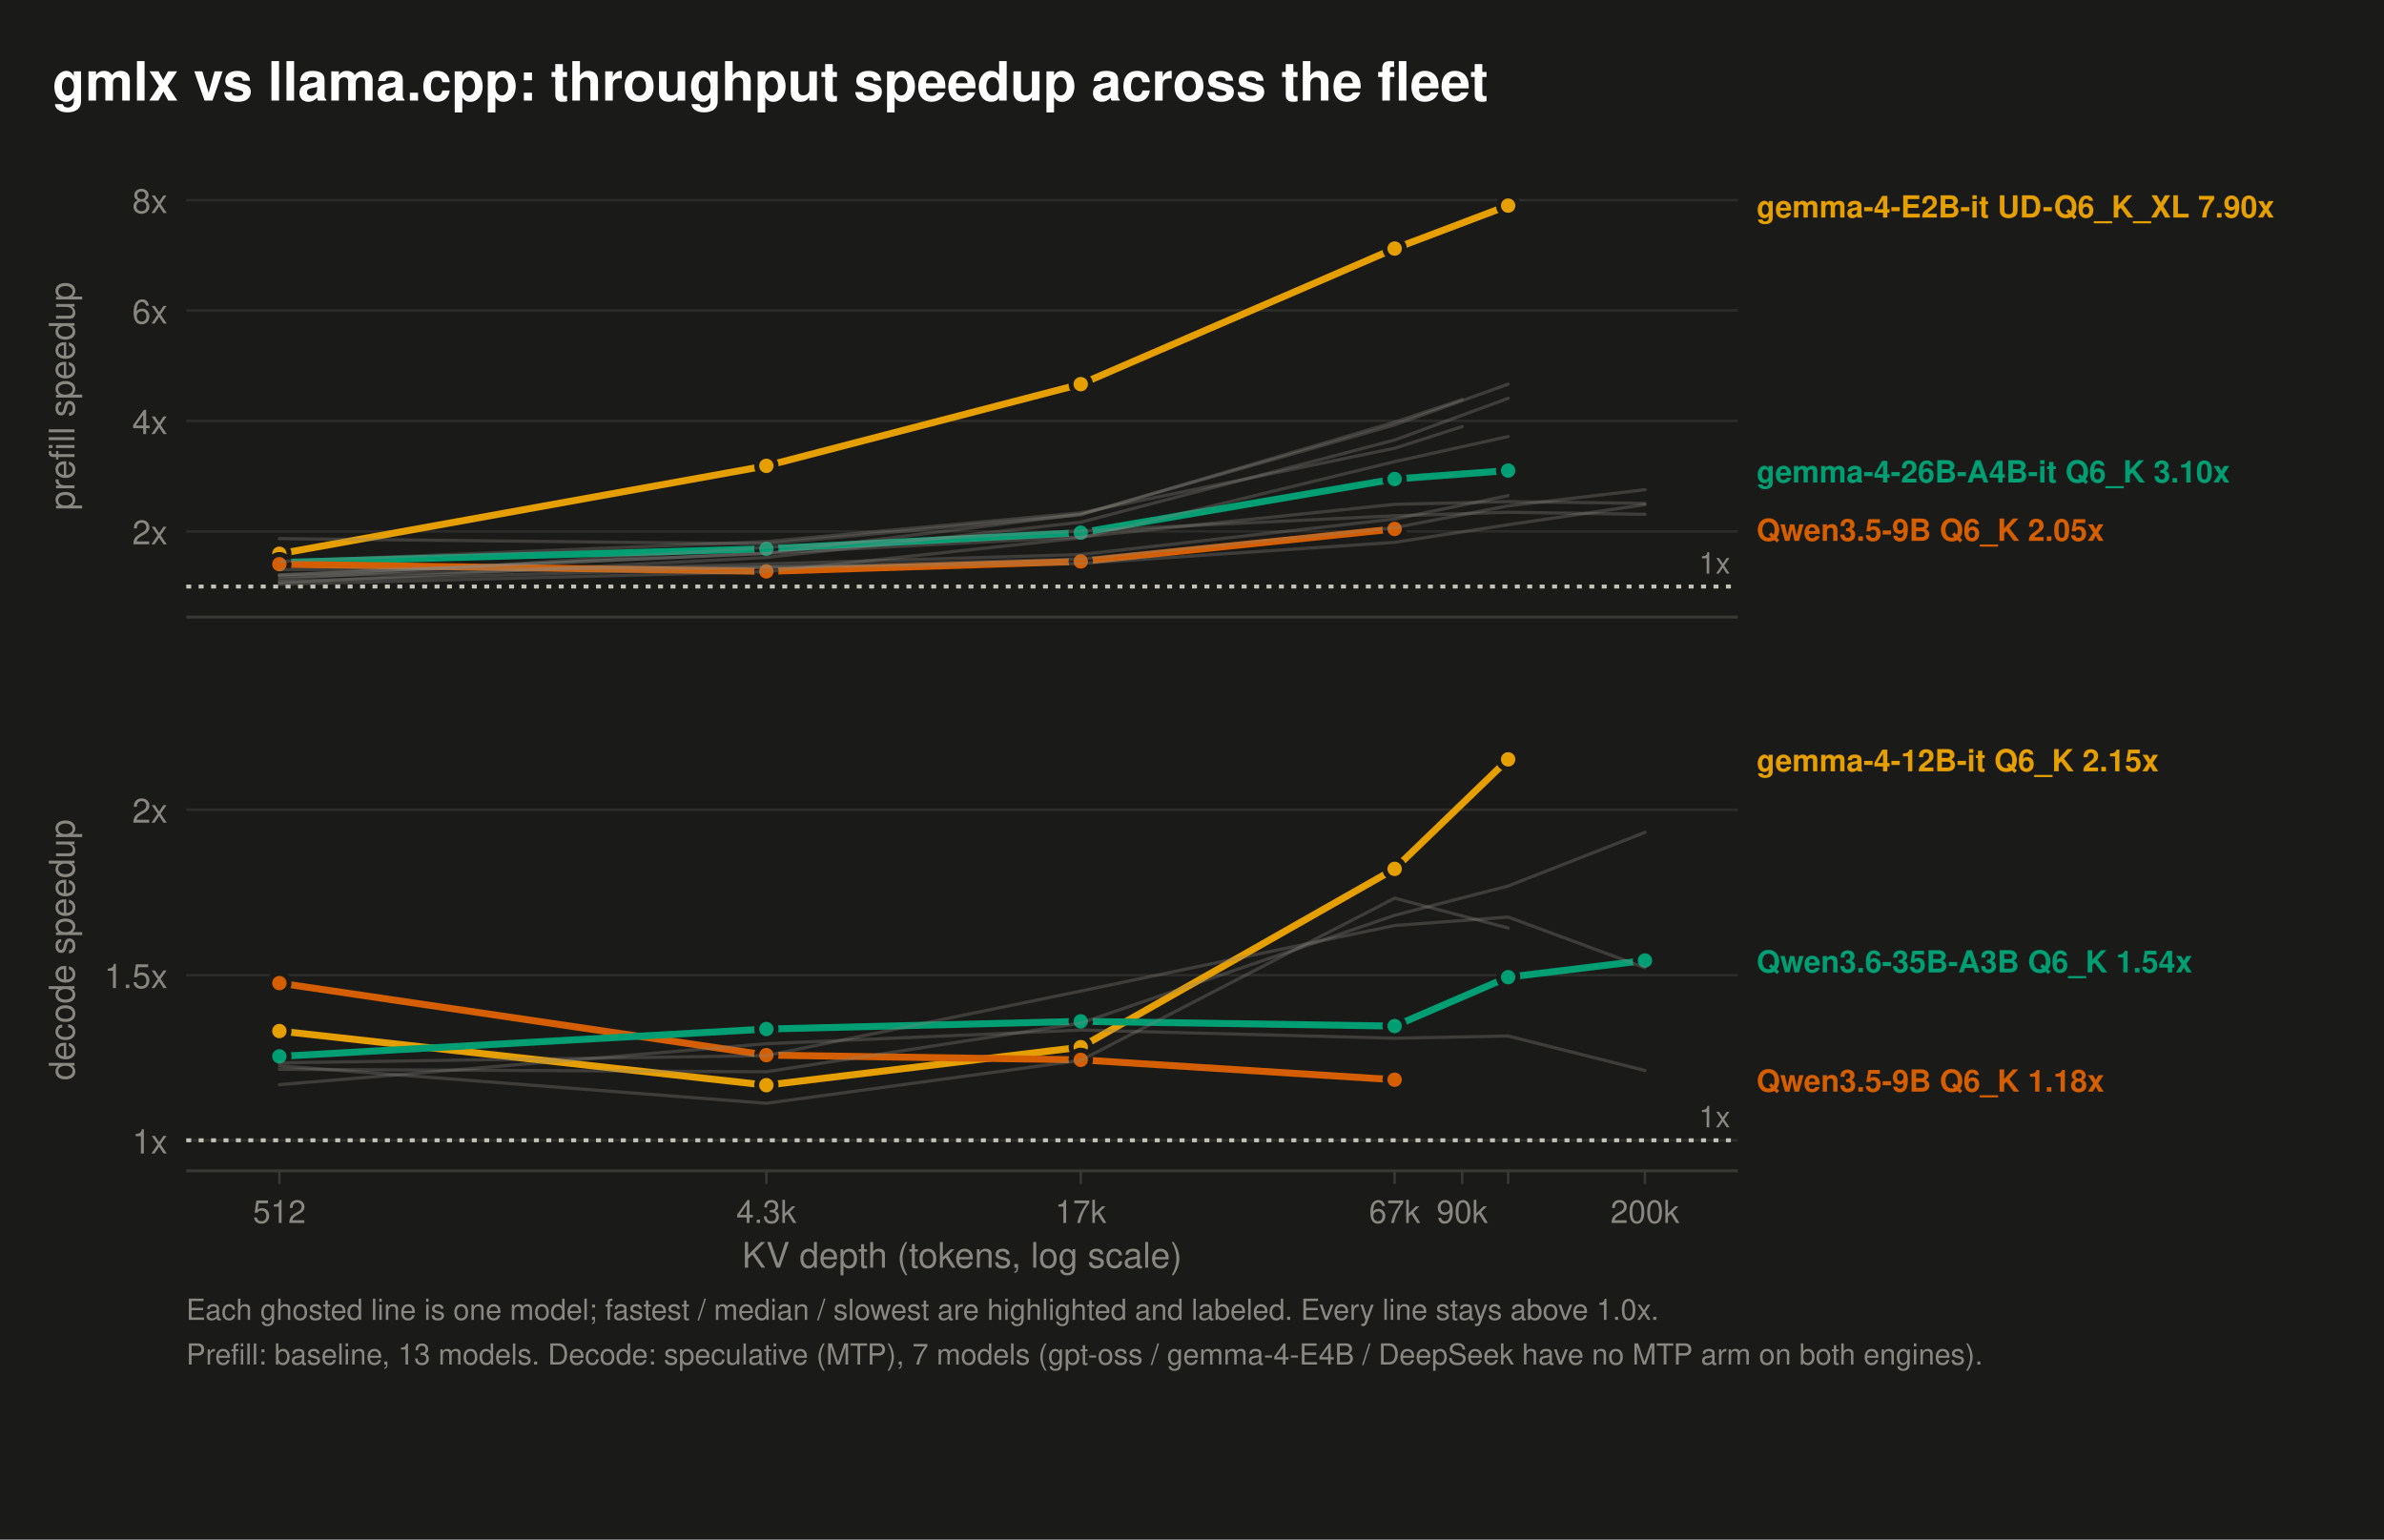
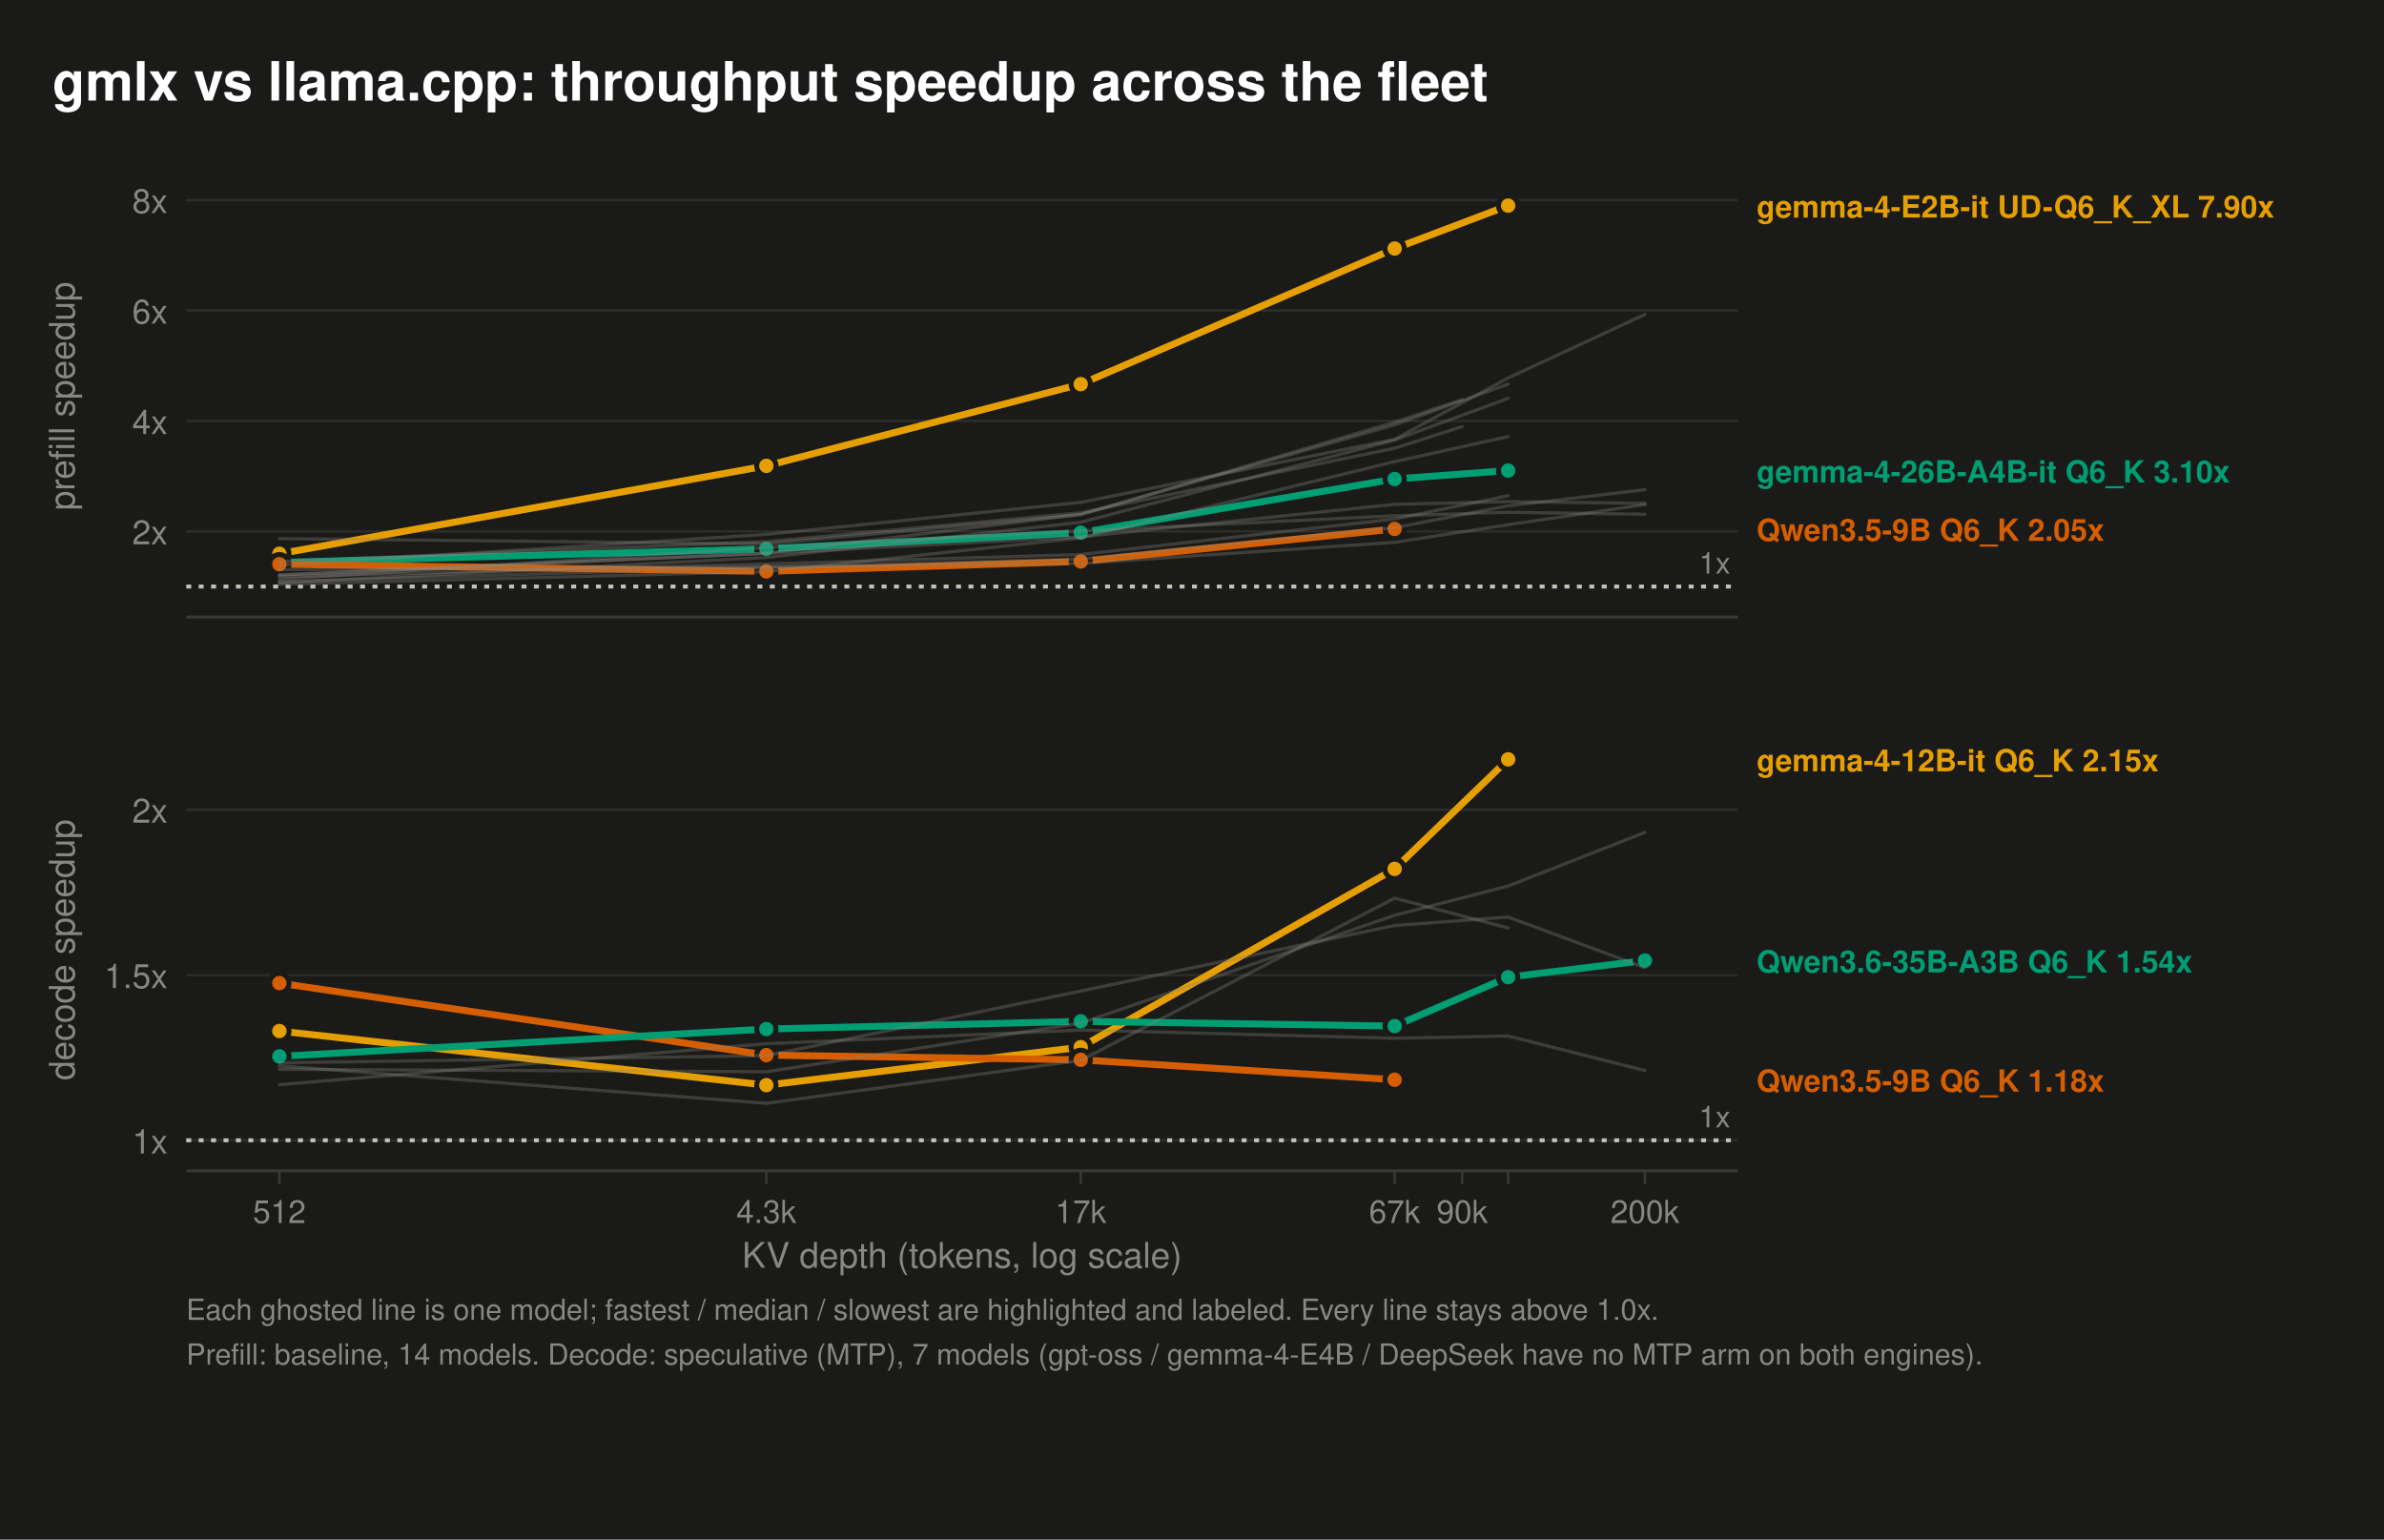
<svg xmlns="http://www.w3.org/2000/svg" width="960" height="620" viewBox="0 0 960 620" font-family="system-ui, -apple-system, 'Segoe UI', Helvetica, Arial, sans-serif">
  <rect x="0" y="0" width="960" height="620" fill="#1a1a19" />
  <text x="21.0" y="40.5" font-size="21.8" fill="#ffffff" font-weight="600">gmlx vs llama.cpp: throughput speedup across the fleet</text>
  <line x1="75.0" y1="214.0" x2="699.8" y2="214.0" stroke="#2c2c2a" stroke-width="1.0" />
  <text x="67.5" y="219.2" font-size="13.5" fill="#898781" text-anchor="end" style="font-variant-numeric: tabular-nums">2x</text>
  <line x1="75.0" y1="169.5" x2="699.8" y2="169.5" stroke="#2c2c2a" stroke-width="1.0" />
  <text x="67.5" y="174.8" font-size="13.5" fill="#898781" text-anchor="end" style="font-variant-numeric: tabular-nums">4x</text>
  <line x1="75.0" y1="125.0" x2="699.8" y2="125.0" stroke="#2c2c2a" stroke-width="1.0" />
  <text x="67.5" y="130.3" font-size="13.5" fill="#898781" text-anchor="end" style="font-variant-numeric: tabular-nums">6x</text>
  <line x1="75.0" y1="80.6" x2="699.8" y2="80.6" stroke="#2c2c2a" stroke-width="1.0" />
  <text x="67.5" y="85.8" font-size="13.5" fill="#898781" text-anchor="end" style="font-variant-numeric: tabular-nums">8x</text>
  <line x1="75.0" y1="248.5" x2="699.8" y2="248.5" stroke="#383835" stroke-width="1.2" />
  <line x1="75.0" y1="236.2" x2="699.8" y2="236.2" stroke="#c3c2b7" stroke-width="1.6" stroke-dasharray="2,3" />
  <text x="696.8" y="231.0" font-size="12.0" fill="#898781" text-anchor="end">1x</text>
  <line x1="112.5" y1="248.5" x2="112.5" y2="248.5" stroke="#383835" stroke-width="1.0" />
  <line x1="308.6" y1="248.5" x2="308.6" y2="248.5" stroke="#383835" stroke-width="1.0" />
  <line x1="435.2" y1="248.5" x2="435.2" y2="248.5" stroke="#383835" stroke-width="1.0" />
  <line x1="561.6" y1="248.5" x2="561.6" y2="248.5" stroke="#383835" stroke-width="1.0" />
  <line x1="588.8" y1="248.5" x2="588.8" y2="248.5" stroke="#383835" stroke-width="1.0" />
  <line x1="607.3" y1="248.5" x2="607.3" y2="248.5" stroke="#383835" stroke-width="1.0" />
  <line x1="662.4" y1="248.5" x2="662.4" y2="248.5" stroke="#383835" stroke-width="1.0" />
  <path d="M112.5,226.5 L308.6,221.0 L435.2,214.5 L561.6,192.9 L607.3,189.5" fill="none" stroke="#009e73" stroke-width="2.8" stroke-linejoin="round" stroke-linecap="round" />
  <circle cx="112.5" cy="226.5" r="3.9" fill="#009e73" stroke="#1a1a19" stroke-width="2.0" />
  <circle cx="308.6" cy="221.0" r="3.9" fill="#009e73" stroke="#1a1a19" stroke-width="2.0" />
  <circle cx="435.2" cy="214.5" r="3.9" fill="#009e73" stroke="#1a1a19" stroke-width="2.0" />
  <circle cx="561.6" cy="192.9" r="3.9" fill="#009e73" stroke="#1a1a19" stroke-width="2.0" />
  <circle cx="607.3" cy="189.5" r="3.9" fill="#009e73" stroke="#1a1a19" stroke-width="2.0" />
  <path d="M112.5,223.0 L308.6,187.6 L435.2,154.7 L561.6,100.1 L607.3,82.8" fill="none" stroke="#e69f00" stroke-width="2.8" stroke-linejoin="round" stroke-linecap="round" />
  <circle cx="112.5" cy="223.0" r="3.9" fill="#e69f00" stroke="#1a1a19" stroke-width="2.0" />
  <circle cx="308.6" cy="187.6" r="3.9" fill="#e69f00" stroke="#1a1a19" stroke-width="2.0" />
  <circle cx="435.2" cy="154.7" r="3.9" fill="#e69f00" stroke="#1a1a19" stroke-width="2.0" />
  <circle cx="561.6" cy="100.1" r="3.9" fill="#e69f00" stroke="#1a1a19" stroke-width="2.0" />
  <circle cx="607.3" cy="82.8" r="3.9" fill="#e69f00" stroke="#1a1a19" stroke-width="2.0" />
  <path d="M112.5,227.2 L308.6,230.1 L435.2,226.1 L561.6,213.0" fill="none" stroke="#d55e00" stroke-width="2.8" stroke-linejoin="round" stroke-linecap="round" />
  <circle cx="112.5" cy="227.2" r="3.9" fill="#d55e00" stroke="#1a1a19" stroke-width="2.0" />
  <circle cx="308.6" cy="230.1" r="3.9" fill="#d55e00" stroke="#1a1a19" stroke-width="2.0" />
  <circle cx="435.2" cy="226.1" r="3.9" fill="#d55e00" stroke="#1a1a19" stroke-width="2.0" />
  <circle cx="561.6" cy="213.0" r="3.9" fill="#d55e00" stroke="#1a1a19" stroke-width="2.0" />
  <path d="M112.5,231.6 L308.6,222.8 L435.2,207.1 L561.6,171.1 L607.3,154.7" fill="none" stroke="#898781" stroke-width="1.3" opacity="0.32" stroke-linejoin="round" stroke-linecap="round" />
  <path d="M112.5,235.3 L308.6,230.2 L435.2,216.6 L561.6,185.9 L607.3,175.8" fill="none" stroke="#898781" stroke-width="1.3" opacity="0.32" stroke-linejoin="round" stroke-linecap="round" />
  <path d="M112.5,232.3 L308.6,227.1 L435.2,223.3 L561.6,209.0 L607.3,199.6" fill="none" stroke="#898781" stroke-width="1.3" opacity="0.32" stroke-linejoin="round" stroke-linecap="round" />
  <path d="M112.5,229.4 L308.6,228.4 L435.2,225.1 L561.6,212.5 L607.3,203.7 L662.4,197.2" fill="none" stroke="#898781" stroke-width="1.3" opacity="0.32" stroke-linejoin="round" stroke-linecap="round" />
  <path d="M112.5,234.7 L308.6,224.5 L435.2,210.3 L561.6,177.2 L607.3,160.4" fill="none" stroke="#898781" stroke-width="1.3" opacity="0.32" stroke-linejoin="round" stroke-linecap="round" />
  <path d="M112.5,226.1 L308.6,218.1 L435.2,206.5 L561.6,180.5 L588.8,171.8" fill="none" stroke="#898781" stroke-width="1.3" opacity="0.32" stroke-linejoin="round" stroke-linecap="round" />
  <path d="M112.5,216.9 L308.6,219.0 L435.2,207.3 L561.6,170.0 L588.8,160.9" fill="none" stroke="#898781" stroke-width="1.3" opacity="0.32" stroke-linejoin="round" stroke-linecap="round" />
  <path d="M112.5,233.3 L308.6,220.4 L435.2,213.8 L561.6,207.7 L607.3,206.3 L662.4,207.1" fill="none" stroke="#898781" stroke-width="1.3" opacity="0.32" stroke-linejoin="round" stroke-linecap="round" />
  <path d="M112.5,234.2 L308.6,228.4 L435.2,226.9 L561.6,218.4 L607.3,211.3 L662.4,203.2" fill="none" stroke="#898781" stroke-width="1.3" opacity="0.32" stroke-linejoin="round" stroke-linecap="round" />
  <path d="M112.5,231.5 L308.6,222.8 L435.2,216.2 L561.6,203.1 L607.3,202.0 L662.4,202.7" fill="none" stroke="#898781" stroke-width="1.3" opacity="0.32" stroke-linejoin="round" stroke-linecap="round" />
+   <path d="M112.5,227.6 L308.6,215.2 L435.2,202.3 L561.6,176.9 L607.3,152.2 L662.4,126.6" fill="none" stroke="#898781" stroke-width="1.3" opacity="0.32" stroke-linejoin="round" stroke-linecap="round" />
  <text x="30.0" y="159.5" font-size="14.2" fill="#898781" text-anchor="middle" transform="rotate(-90.0 30.0 159.5)">prefill speedup</text>
  <text x="707.3" y="87.6" font-size="12.3" fill="#e69f00" font-weight="600">gemma-4-E2B-it UD-Q6_K_XL 7.90x</text>
  <text x="707.3" y="194.3" font-size="12.3" fill="#009e73" font-weight="600">gemma-4-26B-A4B-it Q6_K 3.10x</text>
  <text x="707.3" y="217.8" font-size="12.3" fill="#d55e00" font-weight="600">Qwen3.5-9B Q6_K 2.05x</text>
  <line x1="75.0" y1="459.2" x2="699.8" y2="459.2" stroke="#2c2c2a" stroke-width="1.0" />
  <text x="67.5" y="464.5" font-size="13.5" fill="#898781" text-anchor="end" style="font-variant-numeric: tabular-nums">1x</text>
  <line x1="75.0" y1="392.7" x2="699.8" y2="392.7" stroke="#2c2c2a" stroke-width="1.0" />
  <text x="67.5" y="397.9" font-size="13.5" fill="#898781" text-anchor="end" style="font-variant-numeric: tabular-nums">1.5x</text>
  <line x1="75.0" y1="326.1" x2="699.8" y2="326.1" stroke="#2c2c2a" stroke-width="1.0" />
  <text x="67.5" y="331.3" font-size="13.5" fill="#898781" text-anchor="end" style="font-variant-numeric: tabular-nums">2x</text>
  <line x1="75.0" y1="471.5" x2="699.8" y2="471.5" stroke="#383835" stroke-width="1.2" />
  <line x1="75.0" y1="459.2" x2="699.8" y2="459.2" stroke="#c3c2b7" stroke-width="1.6" stroke-dasharray="2,3" />
  <text x="696.8" y="454.0" font-size="12.0" fill="#898781" text-anchor="end">1x</text>
  <line x1="112.5" y1="471.5" x2="112.5" y2="476.8" stroke="#383835" stroke-width="1.0" />
  <text x="112.5" y="492.5" font-size="12.8" fill="#898781" text-anchor="middle" style="font-variant-numeric: tabular-nums">512</text>
  <line x1="308.6" y1="471.5" x2="308.6" y2="476.8" stroke="#383835" stroke-width="1.0" />
  <text x="308.6" y="492.5" font-size="12.8" fill="#898781" text-anchor="middle" style="font-variant-numeric: tabular-nums">4.3k</text>
  <line x1="435.2" y1="471.5" x2="435.2" y2="476.8" stroke="#383835" stroke-width="1.0" />
  <text x="435.2" y="492.5" font-size="12.8" fill="#898781" text-anchor="middle" style="font-variant-numeric: tabular-nums">17k</text>
  <line x1="561.6" y1="471.5" x2="561.6" y2="476.8" stroke="#383835" stroke-width="1.0" />
  <text x="561.6" y="492.5" font-size="12.8" fill="#898781" text-anchor="middle" style="font-variant-numeric: tabular-nums">67k</text>
  <line x1="588.8" y1="471.5" x2="588.8" y2="476.8" stroke="#383835" stroke-width="1.0" />
  <text x="588.8" y="492.5" font-size="12.8" fill="#898781" text-anchor="middle" style="font-variant-numeric: tabular-nums">90k</text>
  <line x1="607.3" y1="471.5" x2="607.3" y2="476.8" stroke="#383835" stroke-width="1.0" />
  <line x1="662.4" y1="471.5" x2="662.4" y2="476.8" stroke="#383835" stroke-width="1.0" />
  <text x="662.4" y="492.5" font-size="12.8" fill="#898781" text-anchor="middle" style="font-variant-numeric: tabular-nums">200k</text>
  <path d="M112.5,415.2 L308.6,437.0 L435.2,421.7 L561.6,349.9 L607.3,305.8" fill="none" stroke="#e69f00" stroke-width="2.8" stroke-linejoin="round" stroke-linecap="round" />
  <circle cx="112.5" cy="415.2" r="3.9" fill="#e69f00" stroke="#1a1a19" stroke-width="2.0" />
  <circle cx="308.6" cy="437.0" r="3.9" fill="#e69f00" stroke="#1a1a19" stroke-width="2.0" />
  <circle cx="435.2" cy="421.7" r="3.9" fill="#e69f00" stroke="#1a1a19" stroke-width="2.0" />
  <circle cx="561.6" cy="349.9" r="3.9" fill="#e69f00" stroke="#1a1a19" stroke-width="2.0" />
  <circle cx="607.3" cy="305.8" r="3.9" fill="#e69f00" stroke="#1a1a19" stroke-width="2.0" />
  <path d="M112.5,395.9 L308.6,424.9 L435.2,426.8 L561.6,434.8" fill="none" stroke="#d55e00" stroke-width="2.8" stroke-linejoin="round" stroke-linecap="round" />
  <circle cx="112.5" cy="395.9" r="3.9" fill="#d55e00" stroke="#1a1a19" stroke-width="2.0" />
  <circle cx="308.6" cy="424.9" r="3.9" fill="#d55e00" stroke="#1a1a19" stroke-width="2.0" />
  <circle cx="435.2" cy="426.8" r="3.9" fill="#d55e00" stroke="#1a1a19" stroke-width="2.0" />
  <circle cx="561.6" cy="434.8" r="3.9" fill="#d55e00" stroke="#1a1a19" stroke-width="2.0" />
  <path d="M112.5,425.4 L308.6,414.4 L435.2,411.3 L561.6,413.2 L607.3,393.5 L662.4,386.8" fill="none" stroke="#009e73" stroke-width="2.8" stroke-linejoin="round" stroke-linecap="round" />
  <circle cx="112.5" cy="425.4" r="3.9" fill="#009e73" stroke="#1a1a19" stroke-width="2.0" />
  <circle cx="308.6" cy="414.4" r="3.9" fill="#009e73" stroke="#1a1a19" stroke-width="2.0" />
  <circle cx="435.2" cy="411.3" r="3.9" fill="#009e73" stroke="#1a1a19" stroke-width="2.0" />
  <circle cx="561.6" cy="413.2" r="3.9" fill="#009e73" stroke="#1a1a19" stroke-width="2.0" />
  <circle cx="607.3" cy="393.5" r="3.9" fill="#009e73" stroke="#1a1a19" stroke-width="2.0" />
  <circle cx="662.4" cy="386.8" r="3.9" fill="#009e73" stroke="#1a1a19" stroke-width="2.0" />
  <path d="M112.5,429.2 L308.6,444.3 L435.2,427.0 L561.6,361.7 L607.3,373.7" fill="none" stroke="#898781" stroke-width="1.3" opacity="0.32" stroke-linejoin="round" stroke-linecap="round" />
  <path d="M112.5,430.6 L308.6,431.6 L435.2,412.0 L561.6,368.6 L607.3,356.8 L662.4,335.2" fill="none" stroke="#898781" stroke-width="1.3" opacity="0.32" stroke-linejoin="round" stroke-linecap="round" />
  <path d="M112.5,428.0 L308.6,425.1 L435.2,399.1 L561.6,372.7 L607.3,369.3 L662.4,389.7" fill="none" stroke="#898781" stroke-width="1.3" opacity="0.32" stroke-linejoin="round" stroke-linecap="round" />
  <path d="M112.5,436.8 L308.6,420.3 L435.2,414.8 L561.6,418.1 L607.3,417.2 L662.4,431.1" fill="none" stroke="#898781" stroke-width="1.3" opacity="0.32" stroke-linejoin="round" stroke-linecap="round" />
  <text x="30.0" y="382.5" font-size="14.2" fill="#898781" text-anchor="middle" transform="rotate(-90.0 30.0 382.5)">decode speedup</text>
  <text x="707.3" y="310.6" font-size="12.3" fill="#e69f00" font-weight="600">gemma-4-12B-it Q6_K 2.15x</text>
  <text x="707.3" y="391.6" font-size="12.3" fill="#009e73" font-weight="600">Qwen3.6-35B-A3B Q6_K 1.54x</text>
  <text x="707.3" y="439.6" font-size="12.3" fill="#d55e00" font-weight="600">Qwen3.5-9B Q6_K 1.18x</text>
  <text x="387.4" y="510.5" font-size="14.2" fill="#898781" text-anchor="middle">KV depth (tokens, log scale)</text>
  <text x="75.0" y="531.5" font-size="11.7" fill="#898781">Each ghosted line is one model; fastest / median / slowest are highlighted and labeled. Every line stays above 1.0x.</text>
-   <text x="75.0" y="549.5" font-size="11.7" fill="#898781">Prefill: baseline, 13 models. Decode: speculative (MTP), 7 models (gpt-oss / gemma-4-E4B / DeepSeek have no MTP arm on both engines).</text>
+   <text x="75.0" y="549.5" font-size="11.7" fill="#898781">Prefill: baseline, 14 models. Decode: speculative (MTP), 7 models (gpt-oss / gemma-4-E4B / DeepSeek have no MTP arm on both engines).</text>
</svg>
